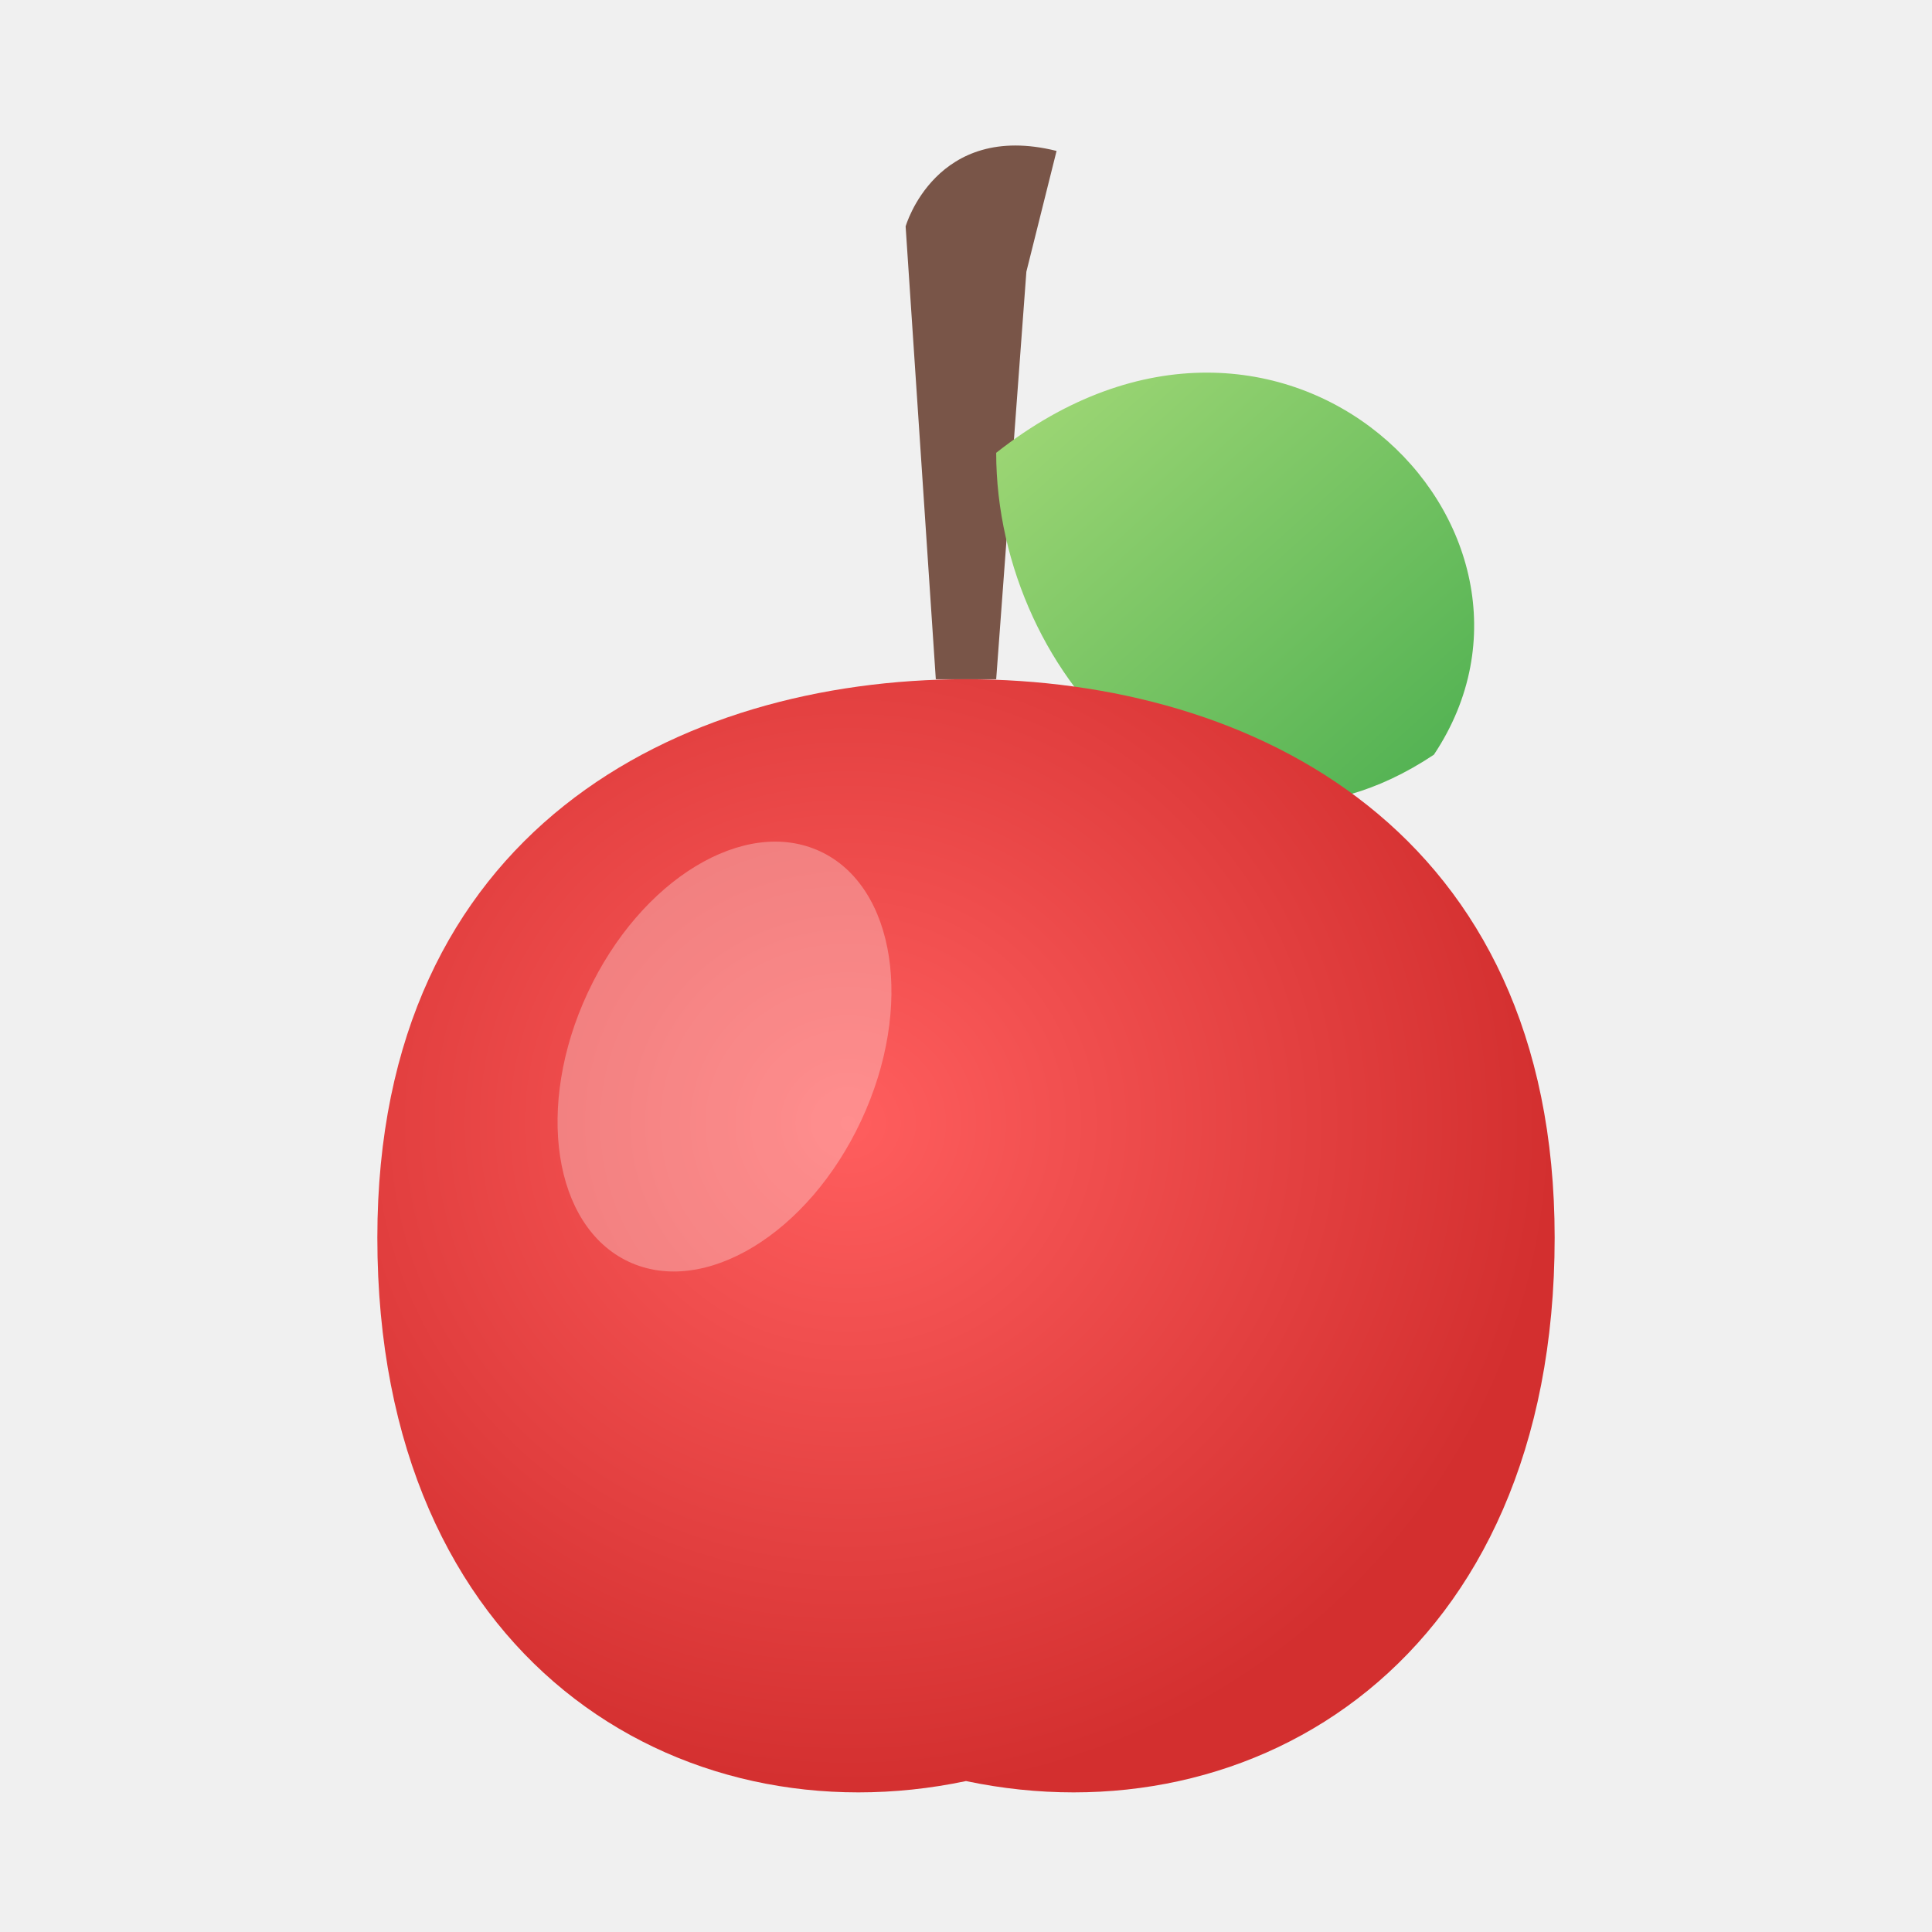
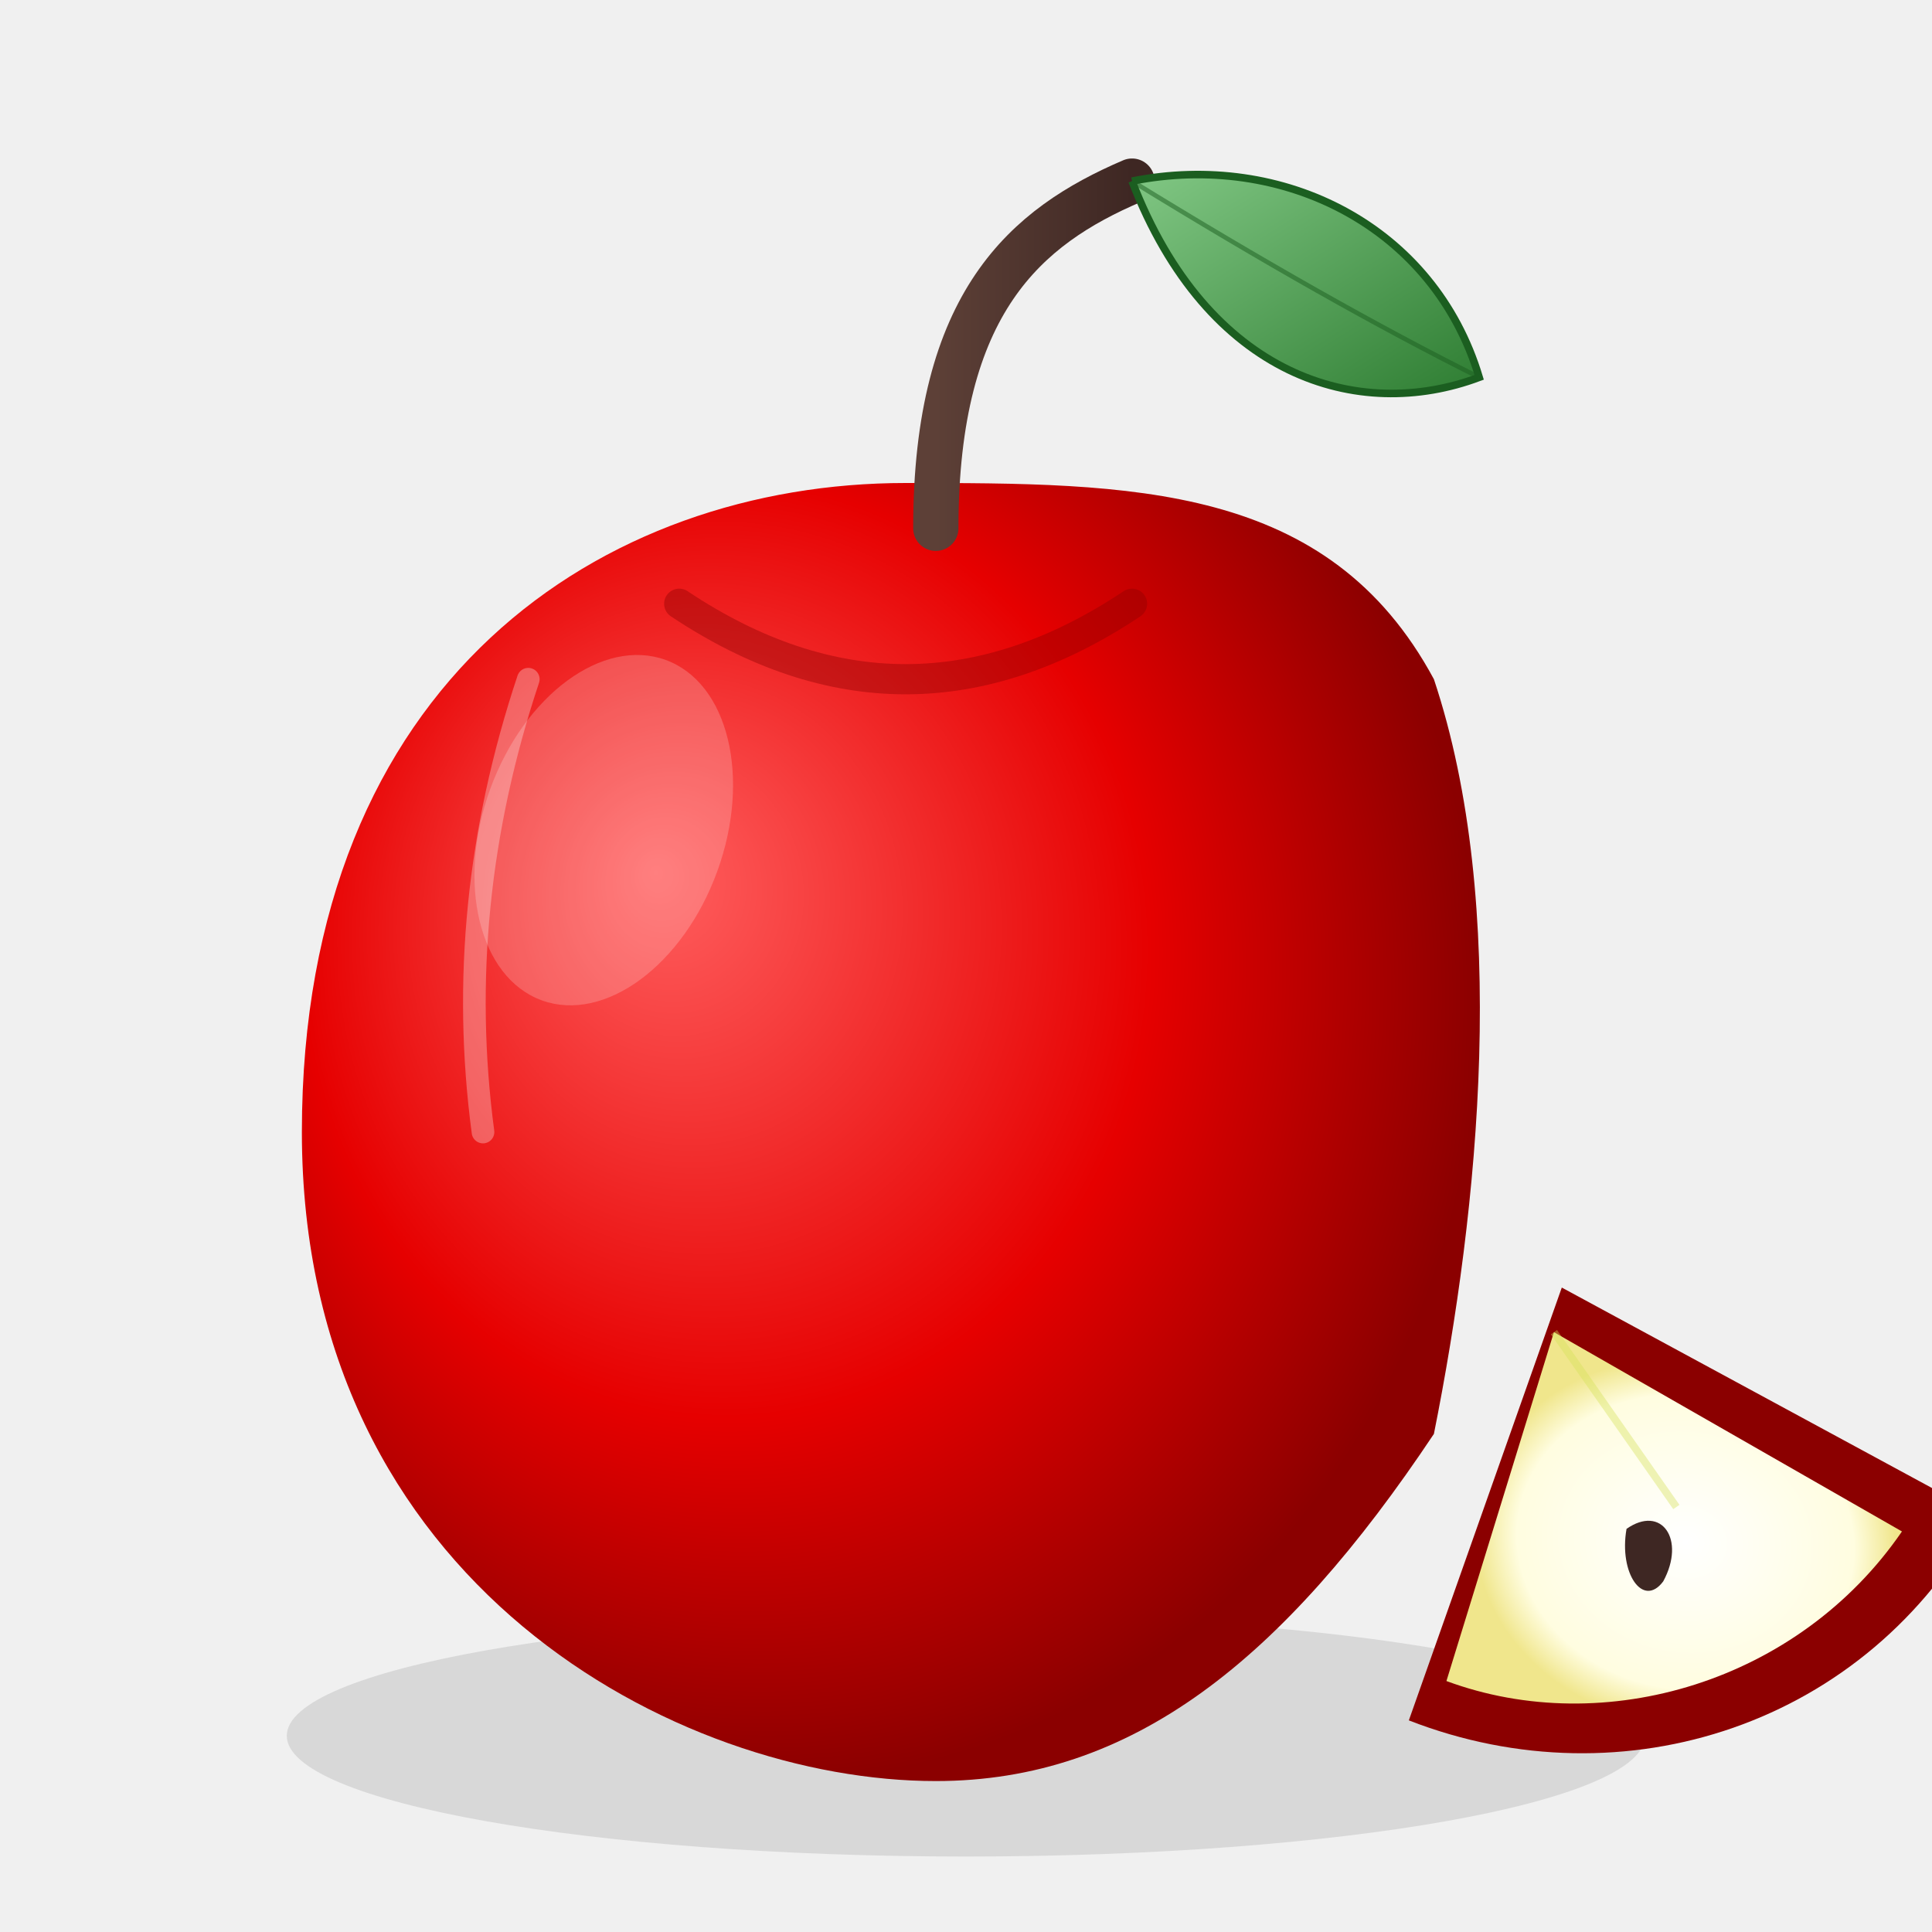
<svg xmlns="http://www.w3.org/2000/svg" width="128" height="128" viewBox="0 0 128 128">
  <defs>
-     <radialGradient id="appleBody" cx="40%" cy="40%" r="60%">
-       <stop offset="0%" style="stop-color:#FF5E5E" />
-       <stop offset="100%" style="stop-color:#D32F2F" />
+     <radialGradient id="apple_skin" cx="40%" cy="40%" r="60%" fx="30%" fy="30%">
+       <stop offset="0%" style="stop-color:#ff5f5f" />
+       <stop offset="60%" style="stop-color:#e60000" />
+       <stop offset="100%" style="stop-color:#8b0000" />
    </radialGradient>
-     <linearGradient id="leafGreen" x1="0%" y1="0%" x2="100%" y2="100%">
-       <stop offset="0%" style="stop-color:#A3D977" />
-       <stop offset="100%" style="stop-color:#4CAF50" />
+     <radialGradient id="apple_inside" cx="50%" cy="50%" r="50%">
+       <stop offset="0%" style="stop-color:#ffffff" />
+       <stop offset="80%" style="stop-color:#fffde0" />
+       <stop offset="100%" style="stop-color:#f0e68c" />
+     </radialGradient>
+     <linearGradient id="apple_stem_grad" x1="0%" y1="0%" x2="100%" y2="0%">
+       <stop offset="0%" style="stop-color:#5d4037" />
+       <stop offset="100%" style="stop-color:#3e2723" />
    </linearGradient>
+     <linearGradient id="apple_leaf_grad" x1="0%" y1="0%" x2="100%" y2="100%">
+       <stop offset="0%" style="stop-color:#81c784" />
+       <stop offset="100%" style="stop-color:#2e7d32" />
+     </linearGradient>
+     <filter id="apple_shadow_blur">
+       <feGaussianBlur in="SourceAlpha" stdDeviation="2" />
+       <feOffset dx="0" dy="2" result="offsetblur" />
+       <feComponentTransfer>
+         <feFuncA type="linear" slope="0.3" />
+       </feComponentTransfer>
+       <feMerge>
+         <feMergeNode />
+         <feMergeNode in="SourceGraphic" />
+       </feMerge>
+     </filter>
  </defs>
-   <path d="M60,15 C60,15 62,8 70,10 C70,10 68,18 68,18 L66,45 L62,45 Z" fill="#795548" />
-   <path d="M66,30 C85,15 105,35 95,50 C80,60 66,45 66,30" fill="url(#leafGreen)" />
-   <path d="M64,45 C45,45 25,55 25,82 C25,110 45,122 64,118 C83,122 103,110 103,82 C103,55 83,45 64,45" fill="url(#appleBody)" />
-   <ellipse cx="48" cy="70" rx="10" ry="15" transform="rotate(25, 48, 70)" fill="#FFFFFF" fill-opacity="0.3" />
+   <ellipse cx="64" cy="115" rx="45" ry="8" style="fill:#000000;fill-opacity:0.1" />
+   <path d="M60,32 C40,32 20,45 20,75 C20,105 45,118 62,118 C75,118 85,110 95,95 C98,80 100,60 95,45 C88,32 75,32 60,32 Z" style="fill:url(#apple_skin)" />
+   <path d="M45,40 Q60,50 75,40" style="fill:none;stroke:#8b0000;stroke-width:2;stroke-linecap:round;opacity:0.4" />
+   <path d="M62,35 C62,20 68,15 75,12" style="fill:none;stroke:url(#apple_stem_grad);stroke-width:3;stroke-linecap:round" />
+   <path d="M75,12 C85,10 95,15 98,25 C90,28 80,25 75,12" style="fill:url(#apple_leaf_grad);stroke:#1b5e20;stroke-width:0.5" />
+   <path d="M75,12 Q88,20 98,25" style="fill:none;stroke:#1b5e20;stroke-width:0.3;opacity:0.5" />
+   <ellipse cx="40" cy="55" rx="8" ry="12" transform="rotate(20, 40, 55)" style="fill:#ffffff;fill-opacity:0.2" />
+   <g transform="translate(15, 10) rotate(10, 85, 95)">
+     <path d="M80,105 C95,108 110,100 115,85 L85,75 Z" style="fill:#8b0000" />
+     <path d="M82,102 C93,104 105,98 110,87 L85,78 Z" style="fill:url(#apple_inside)" />
+     <path d="M92,90 C94,88 96,90 95,93 C94,95 92,93 92,90" style="fill:#3e2723" />
+     <path d="M85,78 L95,88" style="fill:none;stroke:#d4e157;stroke-width:0.5;opacity:0.4" />
+   </g>
+   <path d="M35,45 Q30,60 32,75" style="fill:none;stroke:#ffffff;stroke-width:1.5;stroke-linecap:round;opacity:0.3" />
</svg>
